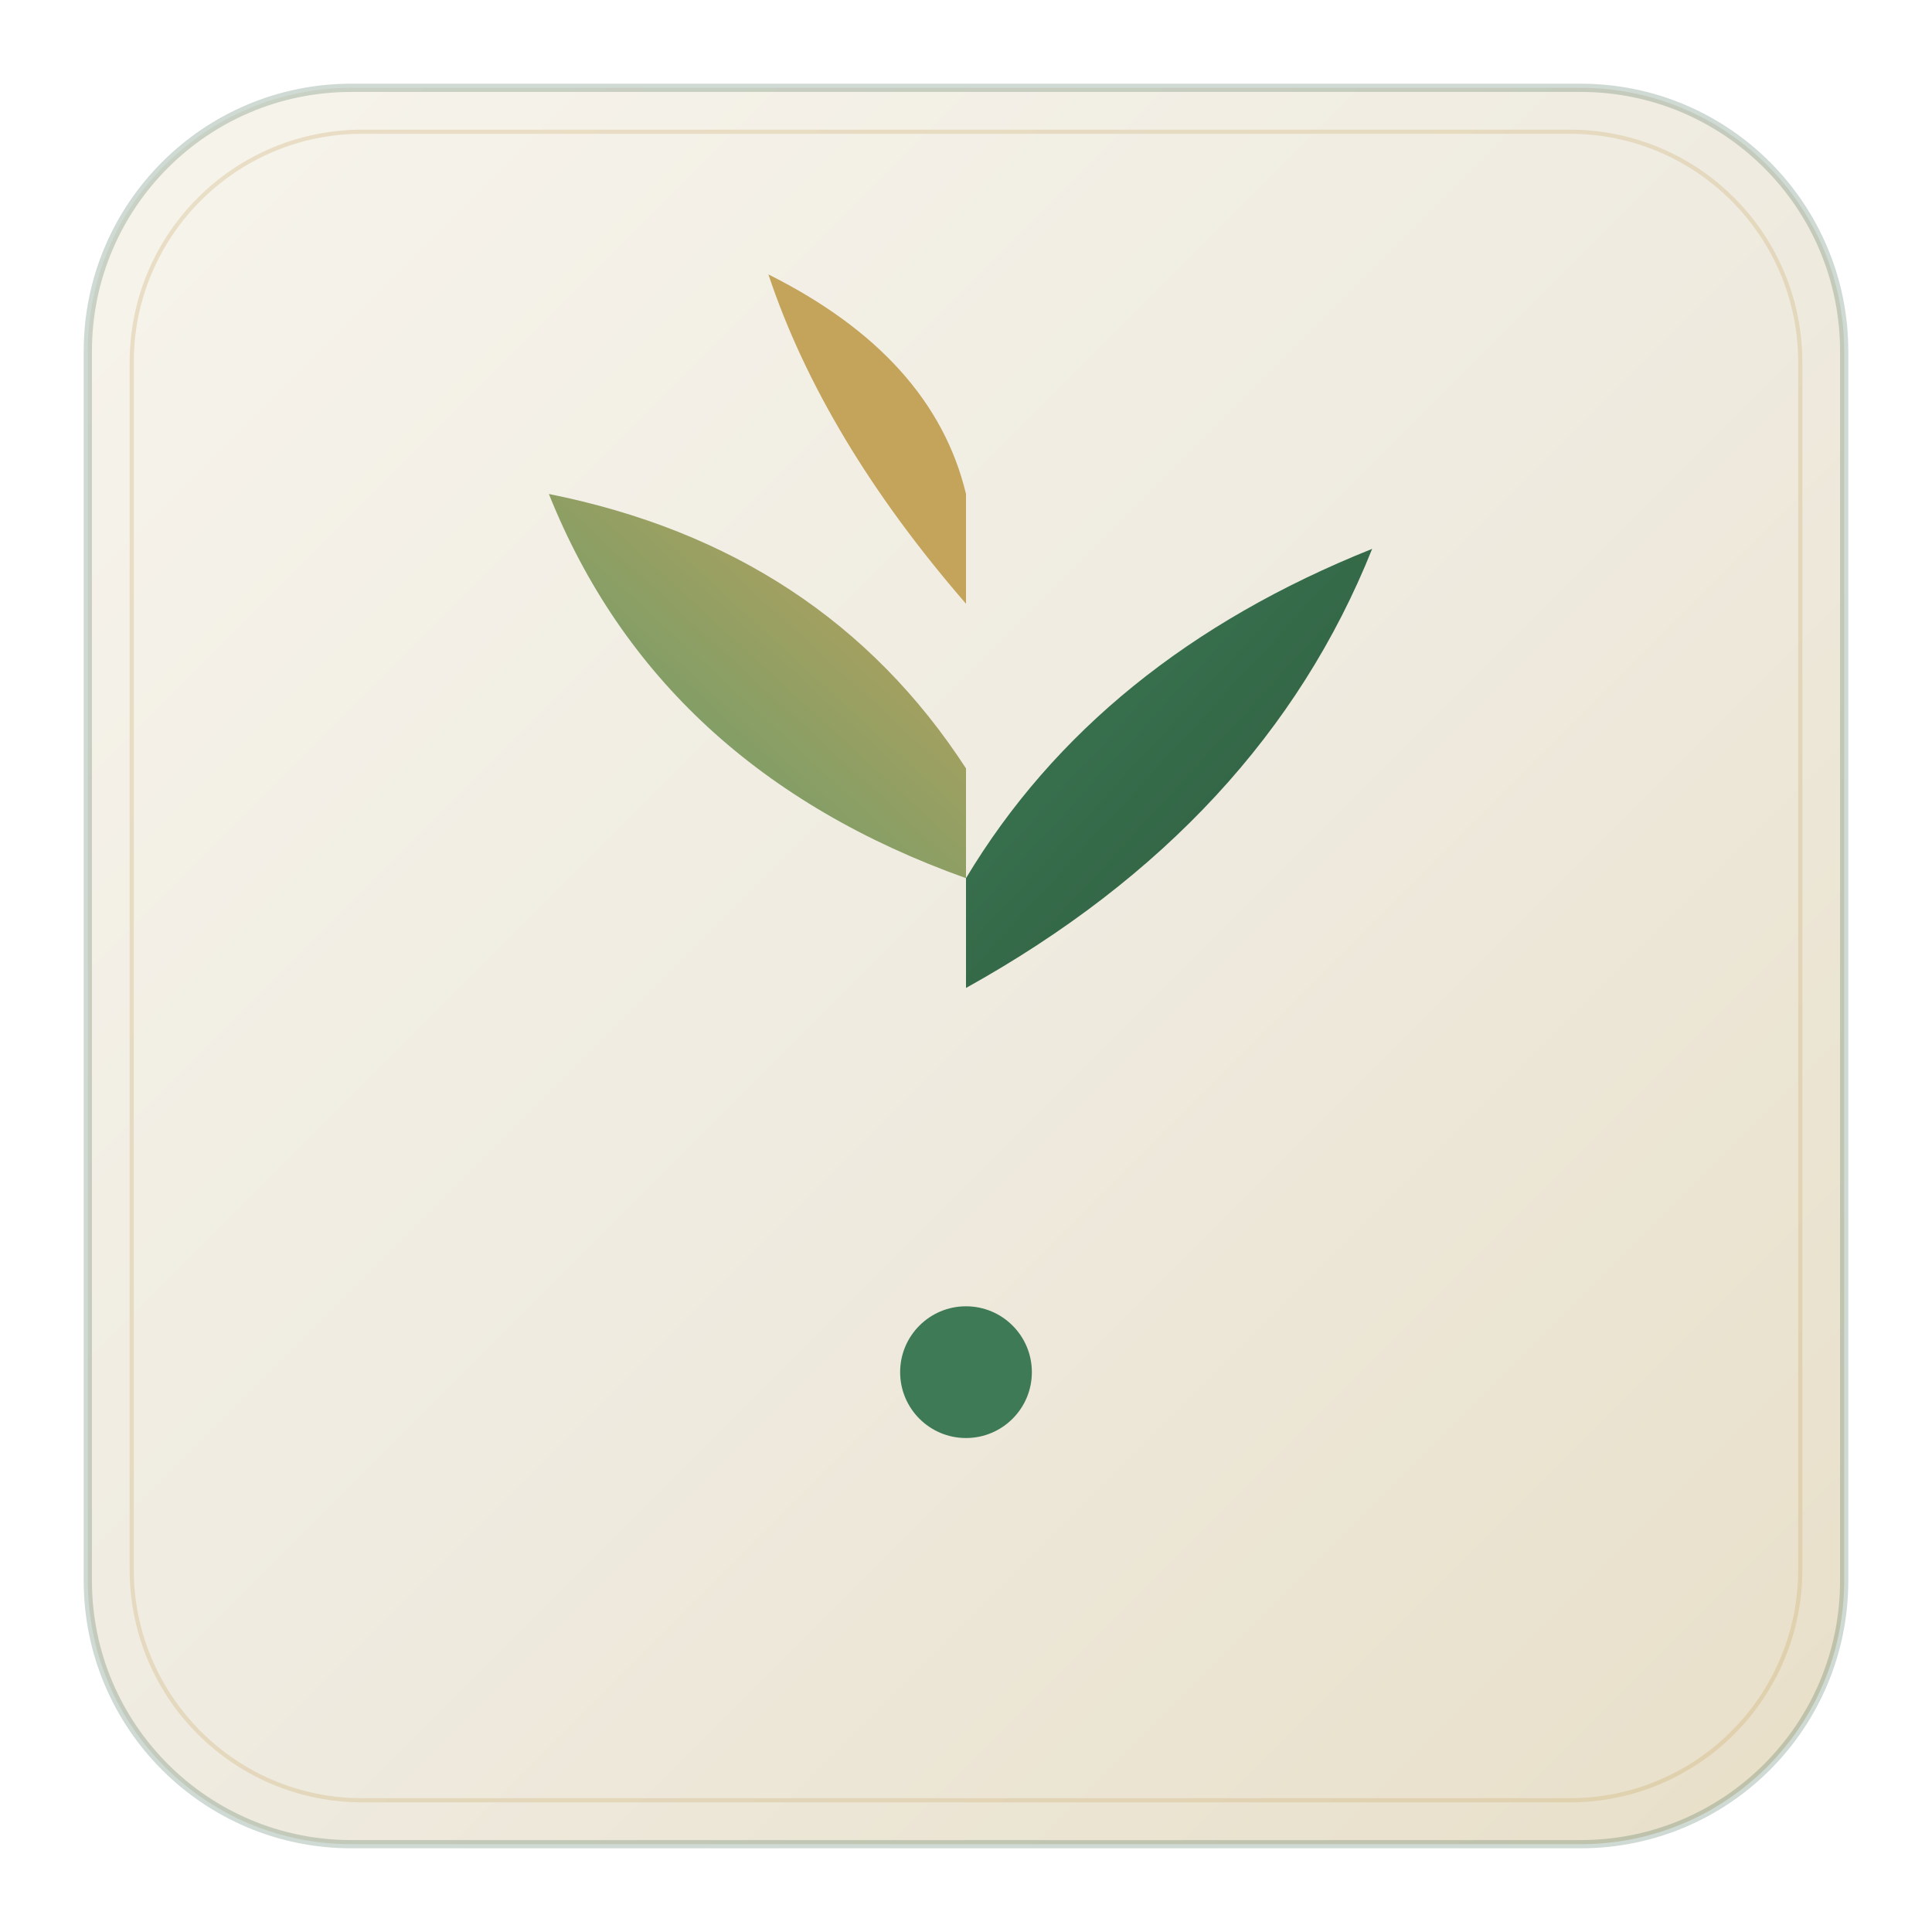
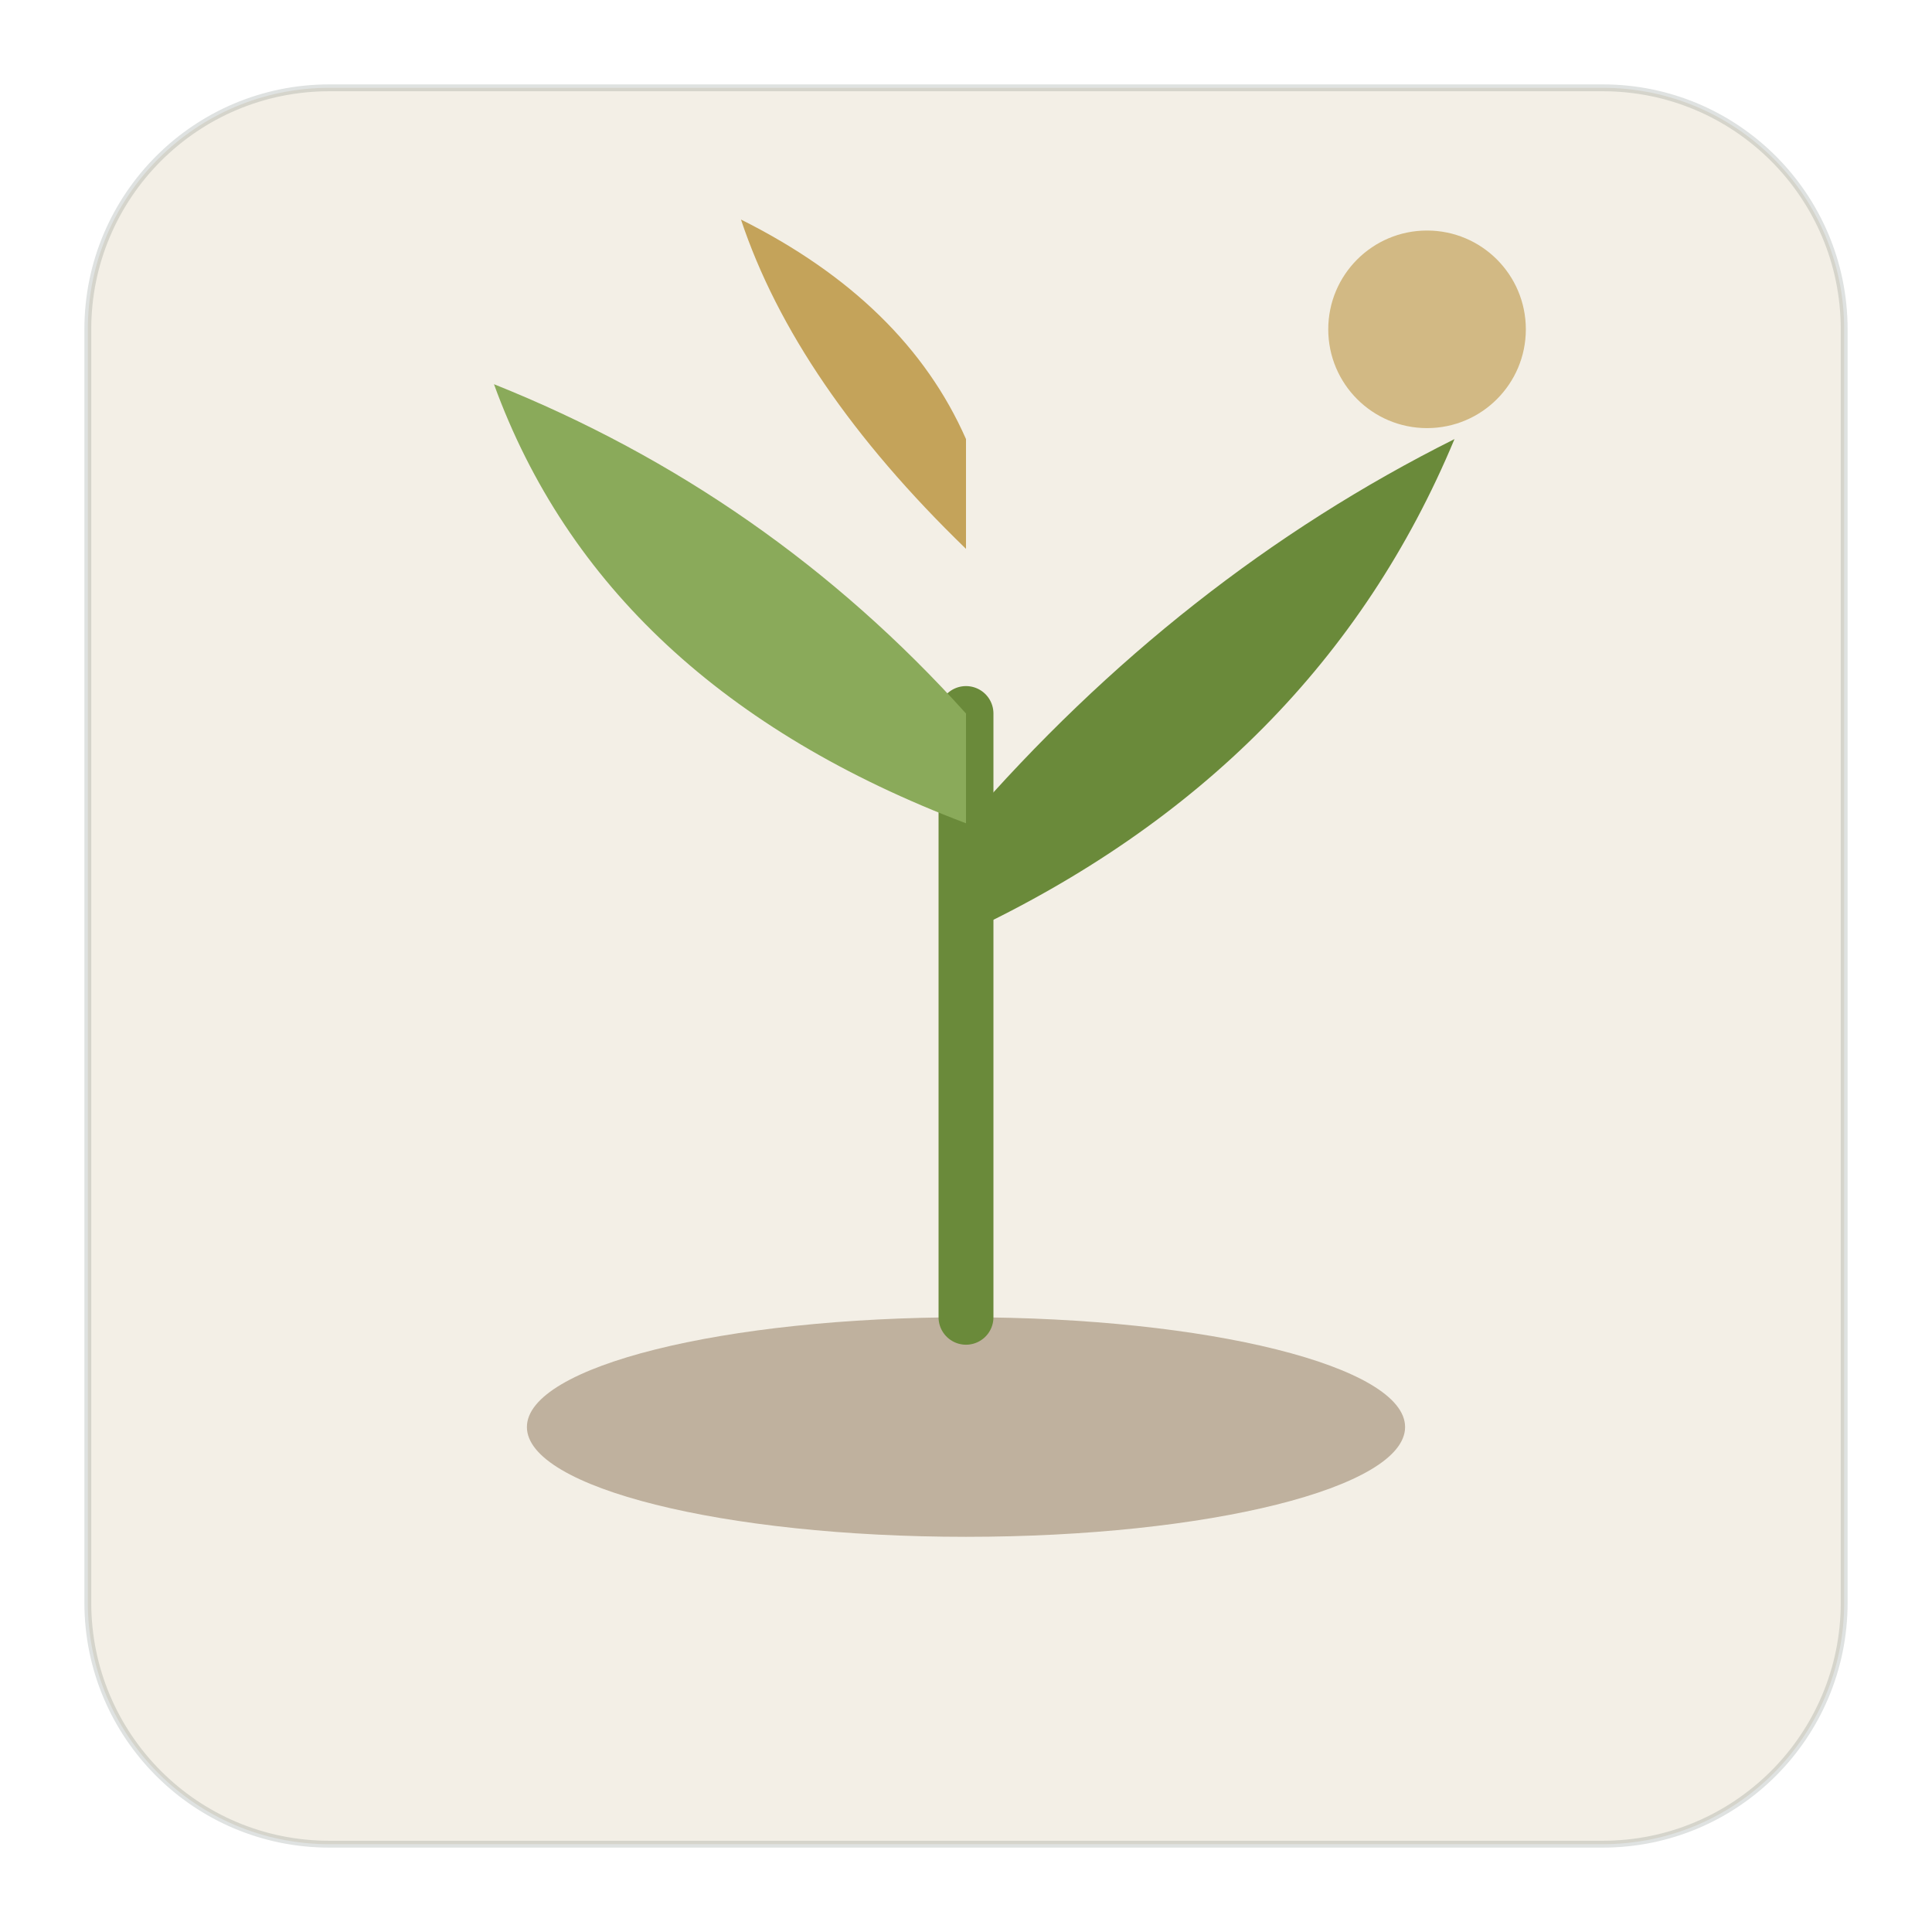
- <svg xmlns="http://www.w3.org/2000/svg" viewBox="0 0 704 704" width="512" height="512" role="img">
-   <defs>
-     <linearGradient id="bg" x1="0%" y1="0%" x2="100%" y2="100%">
-       <stop offset="0%" stop-color="#f7f4ec" />
-       <stop offset="50%" stop-color="#efebe0" />
-       <stop offset="100%" stop-color="#e8dfc8" />
-     </linearGradient>
-     <linearGradient id="g1" x1="0%" y1="0%" x2="100%" y2="100%">
-       <stop offset="0%" stop-color="#3d7a55" />
-       <stop offset="100%" stop-color="#2d5a3d" />
-     </linearGradient>
-     <linearGradient id="g2" x1="100%" y1="0%" x2="0%" y2="100%">
-       <stop offset="0%" stop-color="#c4a35a" />
-       <stop offset="100%" stop-color="#5a9b6e" />
-     </linearGradient>
-   </defs>
-   <rect x="32" y="32" width="640" height="640" rx="96" fill="url(#bg)" />
-   <rect x="32" y="32" width="640" height="640" rx="96" fill="none" stroke="rgba(45,90,61,0.22)" stroke-width="3" />
-   <rect x="48" y="48" width="608" height="608" rx="84" fill="none" stroke="rgba(196,163,90,0.25)" stroke-width="1.5" />
-   <g>
-     <path d="M352 480 L352 280" stroke="url(#g1)" stroke-width="22" stroke-linecap="round" />
-     <path d="M352 320 Q240 280 200 180 Q300 200 352 280" fill="url(#g2)" />
-     <path d="M352 360 Q460 300 500 200 Q400 240 352 320" fill="url(#g1)" />
-     <path d="M352 220 Q300 160 280 100 Q340 130 352 180" fill="#c4a35a" />
-     <circle cx="352" cy="500" r="24" fill="#3d7a55" />
-   </g>
+ <svg xmlns="http://www.w3.org/2000/svg" viewBox="0 0 704 704" width="512" height="512">
+   <rect x="32" y="32" width="640" height="640" rx="88" fill="#f3efe6" />
+   <rect x="32" y="32" width="640" height="640" rx="88" fill="none" stroke="rgba(26,48,36,0.14)" stroke-width="2.5" />
+   <ellipse cx="352" cy="520" rx="160" ry="40" fill="#8b7355" opacity="0.5" />
+   <path d="M352 480 L352 260" stroke="#6a8a3a" stroke-width="20" stroke-linecap="round" />
+   <path d="M352 300 Q220 250 180 140 Q280 180 352 260" fill="#8aaa5a" />
+   <path d="M352 340 Q480 280 530 160 Q430 210 352 300" fill="#6a8a3a" />
+   <path d="M352 200 Q290 140 270 80 Q330 110 352 160" fill="#c4a35a" />
+   <circle cx="520" cy="120" r="36" fill="#c4a35a" opacity="0.7" />
</svg>
